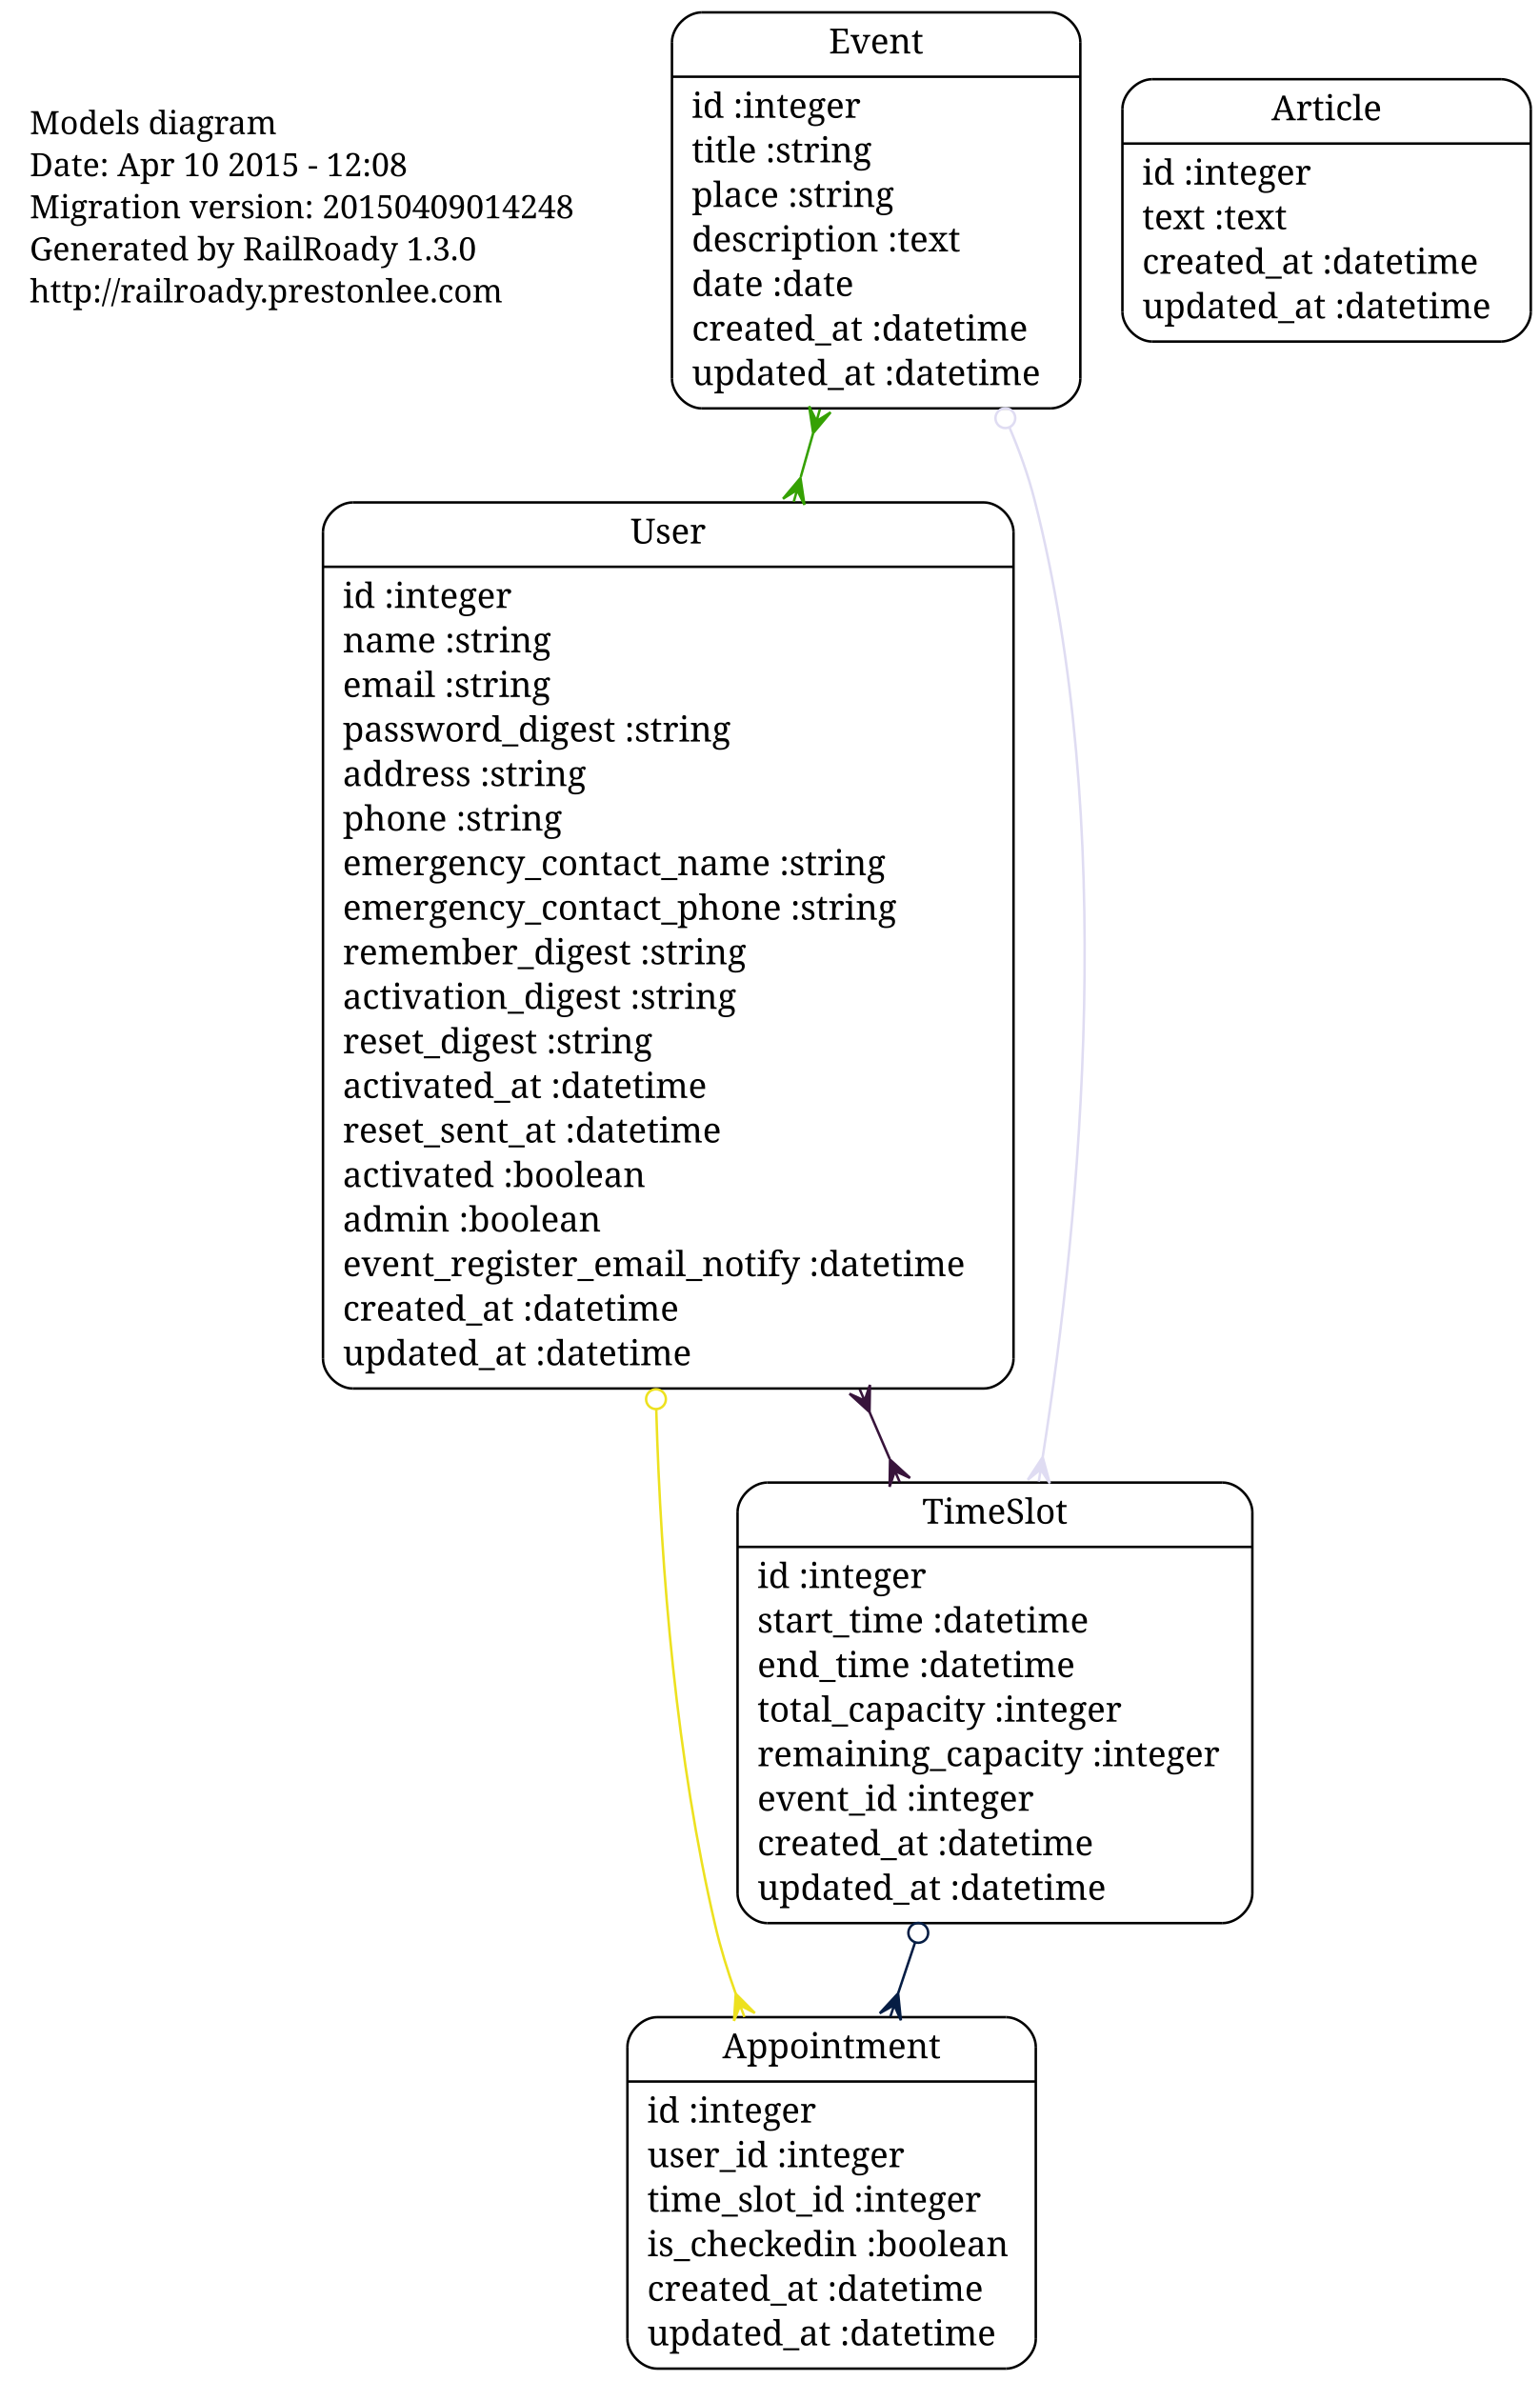
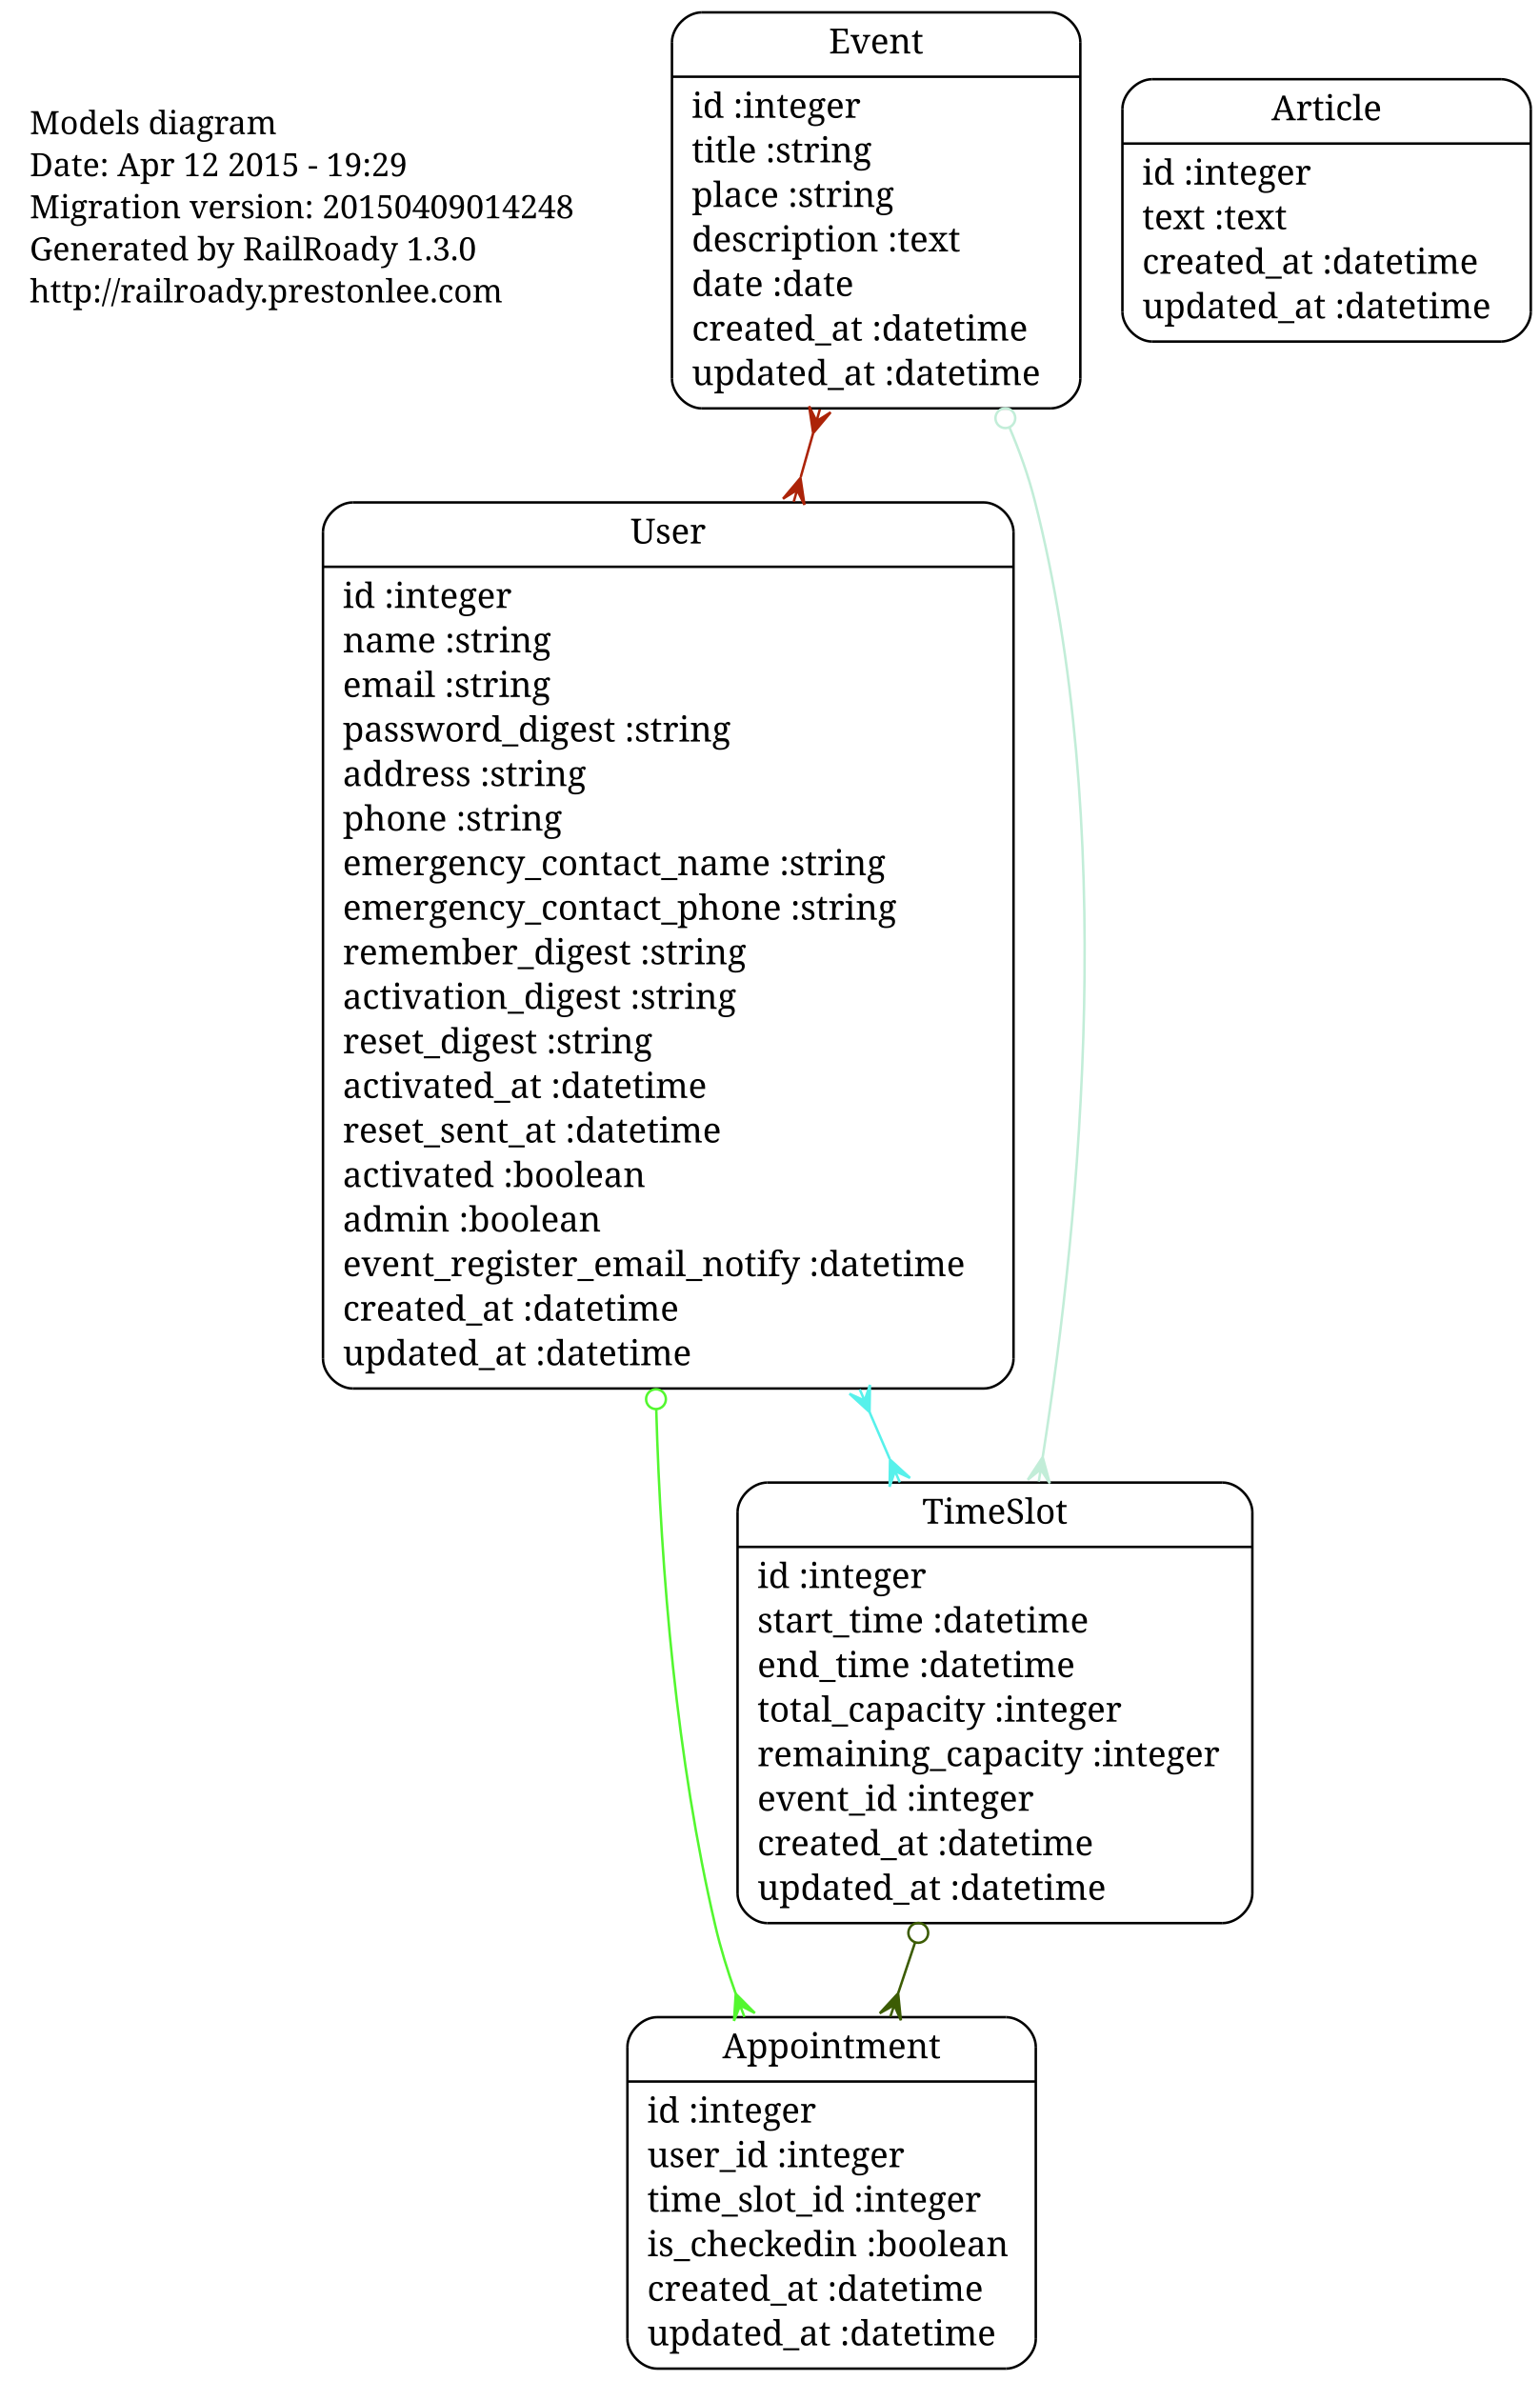
<svg xmlns="http://www.w3.org/2000/svg" width="622pt" height="962pt" viewBox="0.00 0.00 622.00 962.00">
  <g id="graph1" class="graph" transform="scale(1 1) rotate(0) translate(4 958)">
    <polygon fill="white" stroke="white" points="-4,5 -4,-958 619,-958 619,5 -4,5" />
    <g id="node1" class="node">
      <text text-anchor="start" x="8" y="-903.8" font-family="Times Roman,serif" font-size="13.00">Models diagram</text>
-       <text text-anchor="start" x="8" y="-886.8" font-family="Times Roman,serif" font-size="13.00">Date: Apr 10 2015 - 12:08</text>
+       <text text-anchor="start" x="8" y="-886.8" font-family="Times Roman,serif" font-size="13.00">Date: Apr 12 2015 - 19:29</text>
      <text text-anchor="start" x="8" y="-869.8" font-family="Times Roman,serif" font-size="13.00">Migration version: 20150409014248</text>
      <text text-anchor="start" x="8" y="-852.8" font-family="Times Roman,serif" font-size="13.00">Generated by RailRoady 1.3.0</text>
      <text text-anchor="start" x="8" y="-835.8" font-family="Times Roman,serif" font-size="13.00">http://railroady.prestonlee.com</text>
    </g>
    <g id="node2" class="node">
      <polyline fill="none" stroke="black" points="279.5,-793 420.5,-793 " />
      <path fill="none" stroke="black" d="M420.5,-793C426.5,-793 432.5,-799 432.5,-805" />
      <polyline fill="none" stroke="black" points="432.5,-805 432.5,-941 " />
      <path fill="none" stroke="black" d="M432.5,-941C432.5,-947 426.5,-953 420.5,-953" />
      <polyline fill="none" stroke="black" points="420.5,-953 279.5,-953 " />
      <path fill="none" stroke="black" d="M279.5,-953C273.5,-953 267.5,-947 267.5,-941" />
      <polyline fill="none" stroke="black" points="267.5,-941 267.5,-805 " />
      <path fill="none" stroke="black" d="M267.5,-805C267.5,-799 273.5,-793 279.5,-793" />
      <text text-anchor="middle" x="350" y="-936.4" font-family="Times Roman,serif" font-size="14.00">Event</text>
      <polyline fill="none" stroke="black" points="267.5,-927 432.5,-927 " />
      <text text-anchor="start" x="275.5" y="-910.4" font-family="Times Roman,serif" font-size="14.00">id :integer</text>
      <text text-anchor="start" x="275.5" y="-892.4" font-family="Times Roman,serif" font-size="14.00">title :string</text>
      <text text-anchor="start" x="275.5" y="-874.4" font-family="Times Roman,serif" font-size="14.00">place :string</text>
      <text text-anchor="start" x="275.5" y="-856.4" font-family="Times Roman,serif" font-size="14.00">description :text</text>
      <text text-anchor="start" x="275.5" y="-838.4" font-family="Times Roman,serif" font-size="14.00">date :date</text>
      <text text-anchor="start" x="275.5" y="-820.4" font-family="Times Roman,serif" font-size="14.00">created_at :datetime</text>
      <text text-anchor="start" x="275.5" y="-802.4" font-family="Times Roman,serif" font-size="14.00">updated_at :datetime</text>
    </g>
    <g id="node5" class="node">
      <polyline fill="none" stroke="black" points="138.5,-397 393.5,-397 " />
      <path fill="none" stroke="black" d="M393.5,-397C399.5,-397 405.5,-403 405.5,-409" />
      <polyline fill="none" stroke="black" points="405.5,-409 405.5,-743 " />
      <path fill="none" stroke="black" d="M405.5,-743C405.5,-749 399.5,-755 393.5,-755" />
      <polyline fill="none" stroke="black" points="393.5,-755 138.5,-755 " />
      <path fill="none" stroke="black" d="M138.5,-755C132.5,-755 126.5,-749 126.5,-743" />
      <polyline fill="none" stroke="black" points="126.5,-743 126.5,-409 " />
      <path fill="none" stroke="black" d="M126.5,-409C126.5,-403 132.5,-397 138.5,-397" />
      <text text-anchor="middle" x="266" y="-738.4" font-family="Times Roman,serif" font-size="14.00">User</text>
      <polyline fill="none" stroke="black" points="126.5,-729 405.5,-729 " />
      <text text-anchor="start" x="134.5" y="-712.4" font-family="Times Roman,serif" font-size="14.00">id :integer</text>
      <text text-anchor="start" x="134.5" y="-694.4" font-family="Times Roman,serif" font-size="14.00">name :string</text>
      <text text-anchor="start" x="134.5" y="-676.4" font-family="Times Roman,serif" font-size="14.00">email :string</text>
      <text text-anchor="start" x="134.5" y="-658.4" font-family="Times Roman,serif" font-size="14.00">password_digest :string</text>
      <text text-anchor="start" x="134.5" y="-640.4" font-family="Times Roman,serif" font-size="14.00">address :string</text>
      <text text-anchor="start" x="134.5" y="-622.4" font-family="Times Roman,serif" font-size="14.00">phone :string</text>
      <text text-anchor="start" x="134.5" y="-604.4" font-family="Times Roman,serif" font-size="14.00">emergency_contact_name :string</text>
      <text text-anchor="start" x="134.5" y="-586.4" font-family="Times Roman,serif" font-size="14.00">emergency_contact_phone :string</text>
      <text text-anchor="start" x="134.5" y="-568.4" font-family="Times Roman,serif" font-size="14.00">remember_digest :string</text>
      <text text-anchor="start" x="134.5" y="-550.4" font-family="Times Roman,serif" font-size="14.00">activation_digest :string</text>
      <text text-anchor="start" x="134.5" y="-532.4" font-family="Times Roman,serif" font-size="14.00">reset_digest :string</text>
      <text text-anchor="start" x="134.5" y="-514.4" font-family="Times Roman,serif" font-size="14.00">activated_at :datetime</text>
      <text text-anchor="start" x="134.5" y="-496.4" font-family="Times Roman,serif" font-size="14.00">reset_sent_at :datetime</text>
      <text text-anchor="start" x="134.5" y="-478.4" font-family="Times Roman,serif" font-size="14.00">activated :boolean</text>
      <text text-anchor="start" x="134.5" y="-460.4" font-family="Times Roman,serif" font-size="14.00">admin :boolean</text>
      <text text-anchor="start" x="134.5" y="-442.4" font-family="Times Roman,serif" font-size="14.00">event_register_email_notify :datetime</text>
      <text text-anchor="start" x="134.5" y="-424.4" font-family="Times Roman,serif" font-size="14.00">created_at :datetime</text>
      <text text-anchor="start" x="134.5" y="-406.4" font-family="Times Roman,serif" font-size="14.00">updated_at :datetime</text>
    </g>
    <g id="edge4" class="edge">
-       <path fill="none" stroke="#35a103" d="M324.474,-782.746C322.864,-777.055 321.216,-771.229 319.542,-765.308" />
-       <polygon fill="#35a103" stroke="#35a103" points="324.547,-783.005 322.938,-793.852 325.908,-787.816 327.268,-792.628 327.268,-792.628 327.268,-792.628 325.908,-787.816 331.599,-791.403 324.547,-783.005 324.547,-783.005" />
-       <polygon fill="#35a103" stroke="#35a103" points="319.422,-764.885 321.031,-754.038 318.061,-760.074 316.701,-755.263 316.701,-755.263 316.701,-755.263 318.061,-760.074 312.37,-756.488 319.422,-764.885 319.422,-764.885" />
+       <path fill="none" stroke="#ac2308" d="M324.474,-782.746C322.864,-777.055 321.216,-771.229 319.542,-765.308" />
+       <polygon fill="#ac2308" stroke="#ac2308" points="324.547,-783.005 322.938,-793.852 325.908,-787.816 327.268,-792.628 327.268,-792.628 327.268,-792.628 325.908,-787.816 331.599,-791.403 324.547,-783.005 324.547,-783.005" />
+       <polygon fill="#ac2308" stroke="#ac2308" points="319.422,-764.885 321.031,-754.038 318.061,-760.074 316.701,-755.263 316.701,-755.263 316.701,-755.263 318.061,-760.074 312.37,-756.488 319.422,-764.885 319.422,-764.885" />
    </g>
    <g id="node6" class="node">
      <polyline fill="none" stroke="black" points="306,-181 490,-181 " />
      <path fill="none" stroke="black" d="M490,-181C496,-181 502,-187 502,-193" />
      <polyline fill="none" stroke="black" points="502,-193 502,-347 " />
      <path fill="none" stroke="black" d="M502,-347C502,-353 496,-359 490,-359" />
      <polyline fill="none" stroke="black" points="490,-359 306,-359 " />
      <path fill="none" stroke="black" d="M306,-359C300,-359 294,-353 294,-347" />
      <polyline fill="none" stroke="black" points="294,-347 294,-193 " />
      <path fill="none" stroke="black" d="M294,-193C294,-187 300,-181 306,-181" />
      <text text-anchor="middle" x="398" y="-342.4" font-family="Times Roman,serif" font-size="14.00">TimeSlot</text>
      <polyline fill="none" stroke="black" points="294,-333 502,-333 " />
      <text text-anchor="start" x="302" y="-316.4" font-family="Times Roman,serif" font-size="14.00">id :integer</text>
      <text text-anchor="start" x="302" y="-298.4" font-family="Times Roman,serif" font-size="14.00">start_time :datetime</text>
      <text text-anchor="start" x="302" y="-280.4" font-family="Times Roman,serif" font-size="14.00">end_time :datetime</text>
      <text text-anchor="start" x="302" y="-262.4" font-family="Times Roman,serif" font-size="14.00">total_capacity :integer</text>
      <text text-anchor="start" x="302" y="-244.4" font-family="Times Roman,serif" font-size="14.00">remaining_capacity :integer</text>
      <text text-anchor="start" x="302" y="-226.4" font-family="Times Roman,serif" font-size="14.00">event_id :integer</text>
      <text text-anchor="start" x="302" y="-208.4" font-family="Times Roman,serif" font-size="14.00">created_at :datetime</text>
      <text text-anchor="start" x="302" y="-190.4" font-family="Times Roman,serif" font-size="14.00">updated_at :datetime</text>
    </g>
    <g id="edge2" class="edge">
-       <path fill="none" stroke="#dfdcf2" d="M403.836,-785.373C407.958,-775.726 411.487,-765.831 414,-756 447.353,-625.526 432.927,-468.947 417.316,-369.459" />
-       <ellipse fill="none" stroke="#dfdcf2" cx="402.201" cy="-789.044" rx="4" ry="4" />
-       <polygon fill="#dfdcf2" stroke="#dfdcf2" points="417.289,-369.287 420.149,-358.701 416.497,-364.351 415.705,-359.414 415.705,-359.414 415.705,-359.414 416.497,-364.351 411.262,-360.126 417.289,-369.287 417.289,-369.287" />
+       <path fill="none" stroke="#c2edd8" d="M403.836,-785.373C407.958,-775.726 411.487,-765.831 414,-756 447.353,-625.526 432.927,-468.947 417.316,-369.459" />
+       <ellipse fill="none" stroke="#c2edd8" cx="402.201" cy="-789.044" rx="4" ry="4" />
+       <polygon fill="#c2edd8" stroke="#c2edd8" points="417.289,-369.287 420.149,-358.701 416.497,-364.351 415.705,-359.414 415.705,-359.414 415.705,-359.414 416.497,-364.351 411.262,-360.126 417.289,-369.287 417.289,-369.287" />
    </g>
    <g id="node3" class="node">
      <polyline fill="none" stroke="black" points="461.5,-820 602.5,-820 " />
      <path fill="none" stroke="black" d="M602.5,-820C608.5,-820 614.5,-826 614.5,-832" />
      <polyline fill="none" stroke="black" points="614.5,-832 614.5,-914 " />
      <path fill="none" stroke="black" d="M614.5,-914C614.5,-920 608.5,-926 602.5,-926" />
      <polyline fill="none" stroke="black" points="602.5,-926 461.5,-926 " />
      <path fill="none" stroke="black" d="M461.5,-926C455.5,-926 449.5,-920 449.5,-914" />
      <polyline fill="none" stroke="black" points="449.5,-914 449.5,-832 " />
      <path fill="none" stroke="black" d="M449.5,-832C449.5,-826 455.5,-820 461.5,-820" />
      <text text-anchor="middle" x="532" y="-909.4" font-family="Times Roman,serif" font-size="14.00">Article</text>
      <polyline fill="none" stroke="black" points="449.5,-900 614.5,-900 " />
      <text text-anchor="start" x="457.5" y="-883.4" font-family="Times Roman,serif" font-size="14.00">id :integer</text>
      <text text-anchor="start" x="457.5" y="-865.4" font-family="Times Roman,serif" font-size="14.00">text :text</text>
      <text text-anchor="start" x="457.5" y="-847.4" font-family="Times Roman,serif" font-size="14.00">created_at :datetime</text>
      <text text-anchor="start" x="457.5" y="-829.4" font-family="Times Roman,serif" font-size="14.00">updated_at :datetime</text>
    </g>
    <g id="node4" class="node">
      <polyline fill="none" stroke="black" points="261.5,-1 402.5,-1 " />
      <path fill="none" stroke="black" d="M402.5,-1C408.5,-1 414.5,-7 414.5,-13" />
      <polyline fill="none" stroke="black" points="414.5,-13 414.5,-131 " />
      <path fill="none" stroke="black" d="M414.5,-131C414.5,-137 408.5,-143 402.5,-143" />
      <polyline fill="none" stroke="black" points="402.5,-143 261.5,-143 " />
      <path fill="none" stroke="black" d="M261.5,-143C255.5,-143 249.5,-137 249.5,-131" />
      <polyline fill="none" stroke="black" points="249.5,-131 249.5,-13 " />
      <path fill="none" stroke="black" d="M249.5,-13C249.5,-7 255.5,-1 261.5,-1" />
      <text text-anchor="middle" x="332" y="-126.4" font-family="Times Roman,serif" font-size="14.00">Appointment</text>
      <polyline fill="none" stroke="black" points="249.5,-117 414.5,-117 " />
      <text text-anchor="start" x="257.5" y="-100.4" font-family="Times Roman,serif" font-size="14.00">id :integer</text>
      <text text-anchor="start" x="257.5" y="-82.4" font-family="Times Roman,serif" font-size="14.00">user_id :integer</text>
      <text text-anchor="start" x="257.5" y="-64.4" font-family="Times Roman,serif" font-size="14.00">time_slot_id :integer</text>
      <text text-anchor="start" x="257.5" y="-46.4" font-family="Times Roman,serif" font-size="14.00">is_checkedin :boolean</text>
      <text text-anchor="start" x="257.5" y="-28.4" font-family="Times Roman,serif" font-size="14.00">created_at :datetime</text>
      <text text-anchor="start" x="257.5" y="-10.4" font-family="Times Roman,serif" font-size="14.00">updated_at :datetime</text>
    </g>
    <g id="edge6" class="edge">
-       <path fill="none" stroke="#ede11f" d="M261.15,-388.614C263.05,-322.023 269.372,-246.987 285,-180 287.121,-170.91 289.979,-161.629 293.245,-152.513" />
-       <ellipse fill="none" stroke="#ede11f" cx="261.044" cy="-392.693" rx="4" ry="4" />
-       <polygon fill="#ede11f" stroke="#ede11f" points="293.269,-152.45 300.995,-144.669 295.025,-147.769 296.782,-143.087 296.782,-143.087 296.782,-143.087 295.025,-147.769 292.569,-141.506 293.269,-152.45 293.269,-152.45" />
+       <path fill="none" stroke="#53f72f" d="M261.15,-388.614C263.05,-322.023 269.372,-246.987 285,-180 287.121,-170.91 289.979,-161.629 293.245,-152.513" />
+       <ellipse fill="none" stroke="#53f72f" cx="261.044" cy="-392.693" rx="4" ry="4" />
+       <polygon fill="#53f72f" stroke="#53f72f" points="293.269,-152.45 300.995,-144.669 295.025,-147.769 296.782,-143.087 296.782,-143.087 296.782,-143.087 295.025,-147.769 292.569,-141.506 293.269,-152.45 293.269,-152.45" />
    </g>
    <g id="edge8" class="edge">
-       <path fill="none" stroke="#38143b" d="M347.383,-387.339C350.122,-380.99 352.823,-374.728 355.467,-368.6" />
-       <polygon fill="#38143b" stroke="#38143b" points="347.319,-387.489 339.226,-394.888 345.338,-392.08 343.358,-396.671 343.358,-396.671 343.358,-396.671 345.338,-392.08 347.49,-398.453 347.319,-387.489 347.319,-387.489" />
-       <polygon fill="#38143b" stroke="#38143b" points="355.609,-368.269 363.702,-360.869 357.59,-363.678 359.57,-359.087 359.57,-359.087 359.57,-359.087 357.59,-363.678 355.438,-357.304 355.609,-368.269 355.609,-368.269" />
+       <path fill="none" stroke="#57f1eb" d="M347.383,-387.339C350.122,-380.99 352.823,-374.728 355.467,-368.6" />
+       <polygon fill="#57f1eb" stroke="#57f1eb" points="347.319,-387.489 339.226,-394.888 345.338,-392.08 343.358,-396.671 343.358,-396.671 343.358,-396.671 345.338,-392.08 347.49,-398.453 347.319,-387.489 347.319,-387.489" />
+       <polygon fill="#57f1eb" stroke="#57f1eb" points="355.609,-368.269 363.702,-360.869 357.59,-363.678 359.57,-359.087 359.57,-359.087 359.57,-359.087 357.59,-363.678 355.438,-357.304 355.609,-368.269 355.609,-368.269" />
    </g>
    <g id="edge10" class="edge">
-       <path fill="none" stroke="#051d44" d="M365.711,-173.134C363.448,-166.345 361.181,-159.544 358.952,-152.857" />
-       <ellipse fill="none" stroke="#051d44" cx="367.017" cy="-177.052" rx="4" ry="4" />
-       <polygon fill="#051d44" stroke="#051d44" points="358.881,-152.643 359.988,-141.733 357.3,-147.899 355.719,-143.156 355.719,-143.156 355.719,-143.156 357.3,-147.899 351.45,-144.579 358.881,-152.643 358.881,-152.643" />
+       <path fill="none" stroke="#3c5c04" d="M365.711,-173.134C363.448,-166.345 361.181,-159.544 358.952,-152.857" />
+       <ellipse fill="none" stroke="#3c5c04" cx="367.017" cy="-177.052" rx="4" ry="4" />
+       <polygon fill="#3c5c04" stroke="#3c5c04" points="358.881,-152.643 359.988,-141.733 357.3,-147.899 355.719,-143.156 355.719,-143.156 355.719,-143.156 357.3,-147.899 351.45,-144.579 358.881,-152.643 358.881,-152.643" />
    </g>
  </g>
</svg>
